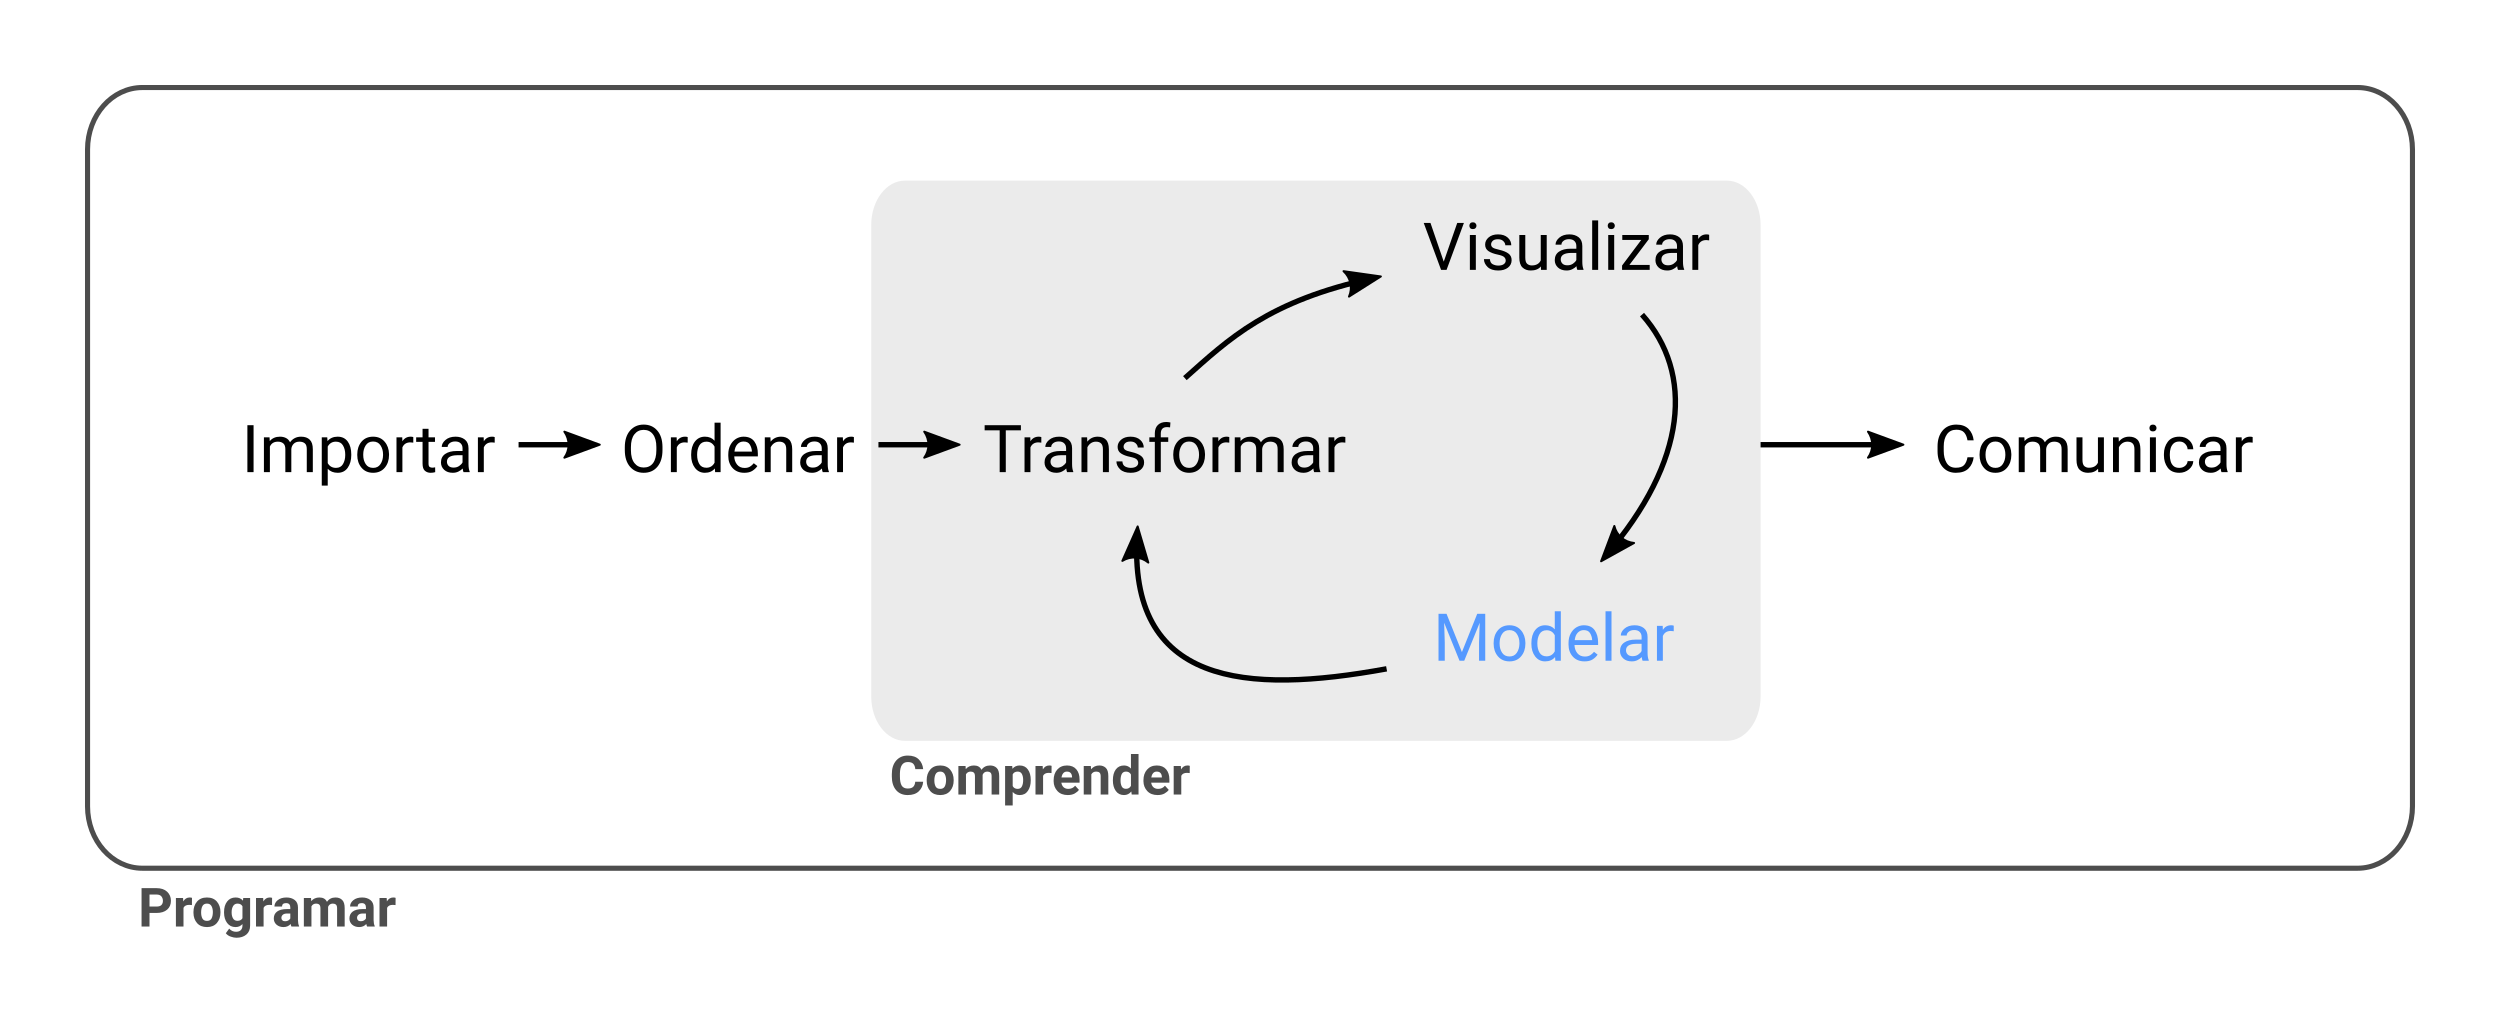
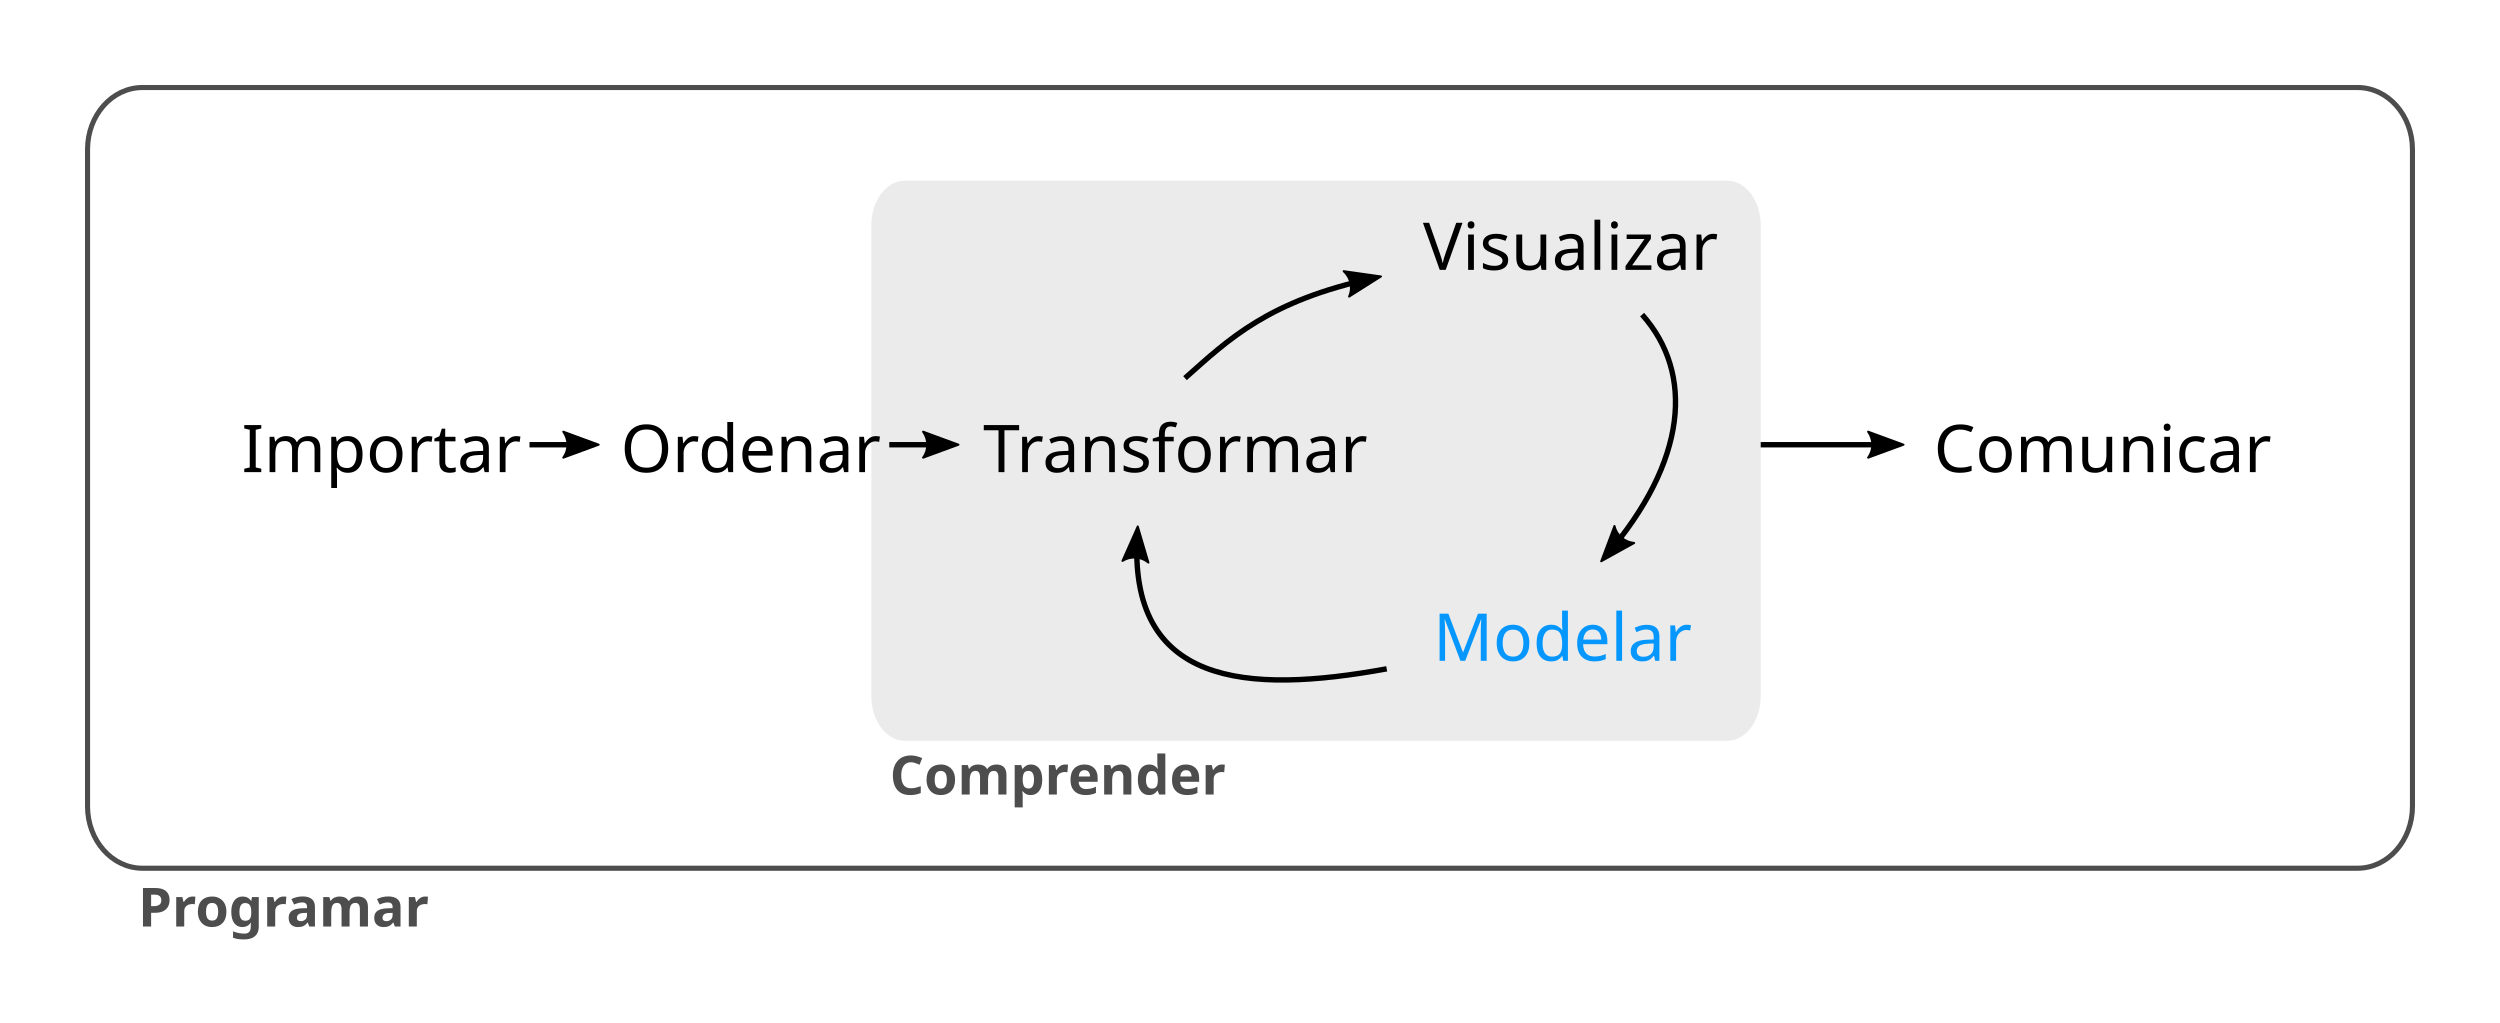
<svg xmlns="http://www.w3.org/2000/svg" version="1.1" id="svg2" width="147.09mm" height="60.173mm" viewBox="0 0 555.929 227.427">
  <defs id="defs6">
-     <marker style="overflow:visible" id="marker926" refX="0" refY="0" orient="auto">
-       <path transform="scale(-0.6)" d="M 8.719,4.034 -2.207,0.016 8.719,-4.002 c -1.745,2.372 -1.735,5.617 -6e-7,8.035 z" style="fill:#000000;fill-opacity:1;fill-rule:evenodd;stroke:#000000;stroke-width:0.625;stroke-linejoin:round;stroke-opacity:1" id="path924" />
-     </marker>
    <marker orient="auto" refY="0" refX="0" id="marker8276" style="overflow:visible">
      <path id="path8274" style="fill:#000000;fill-opacity:1;fill-rule:evenodd;stroke:#000000;stroke-width:0.625;stroke-linejoin:round;stroke-opacity:1" d="M 8.719,4.034 -2.207,0.016 8.719,-4.002 c -1.745,2.372 -1.735,5.617 -6e-7,8.035 z" transform="scale(-0.6)" />
    </marker>
    <marker orient="auto" refY="0" refX="0" id="marker7064" style="overflow:visible">
      <path id="path7062" style="fill:#000000;fill-opacity:1;fill-rule:evenodd;stroke:#000000;stroke-width:0.625;stroke-linejoin:round;stroke-opacity:1" d="M 8.719,4.034 -2.207,0.016 8.719,-4.002 c -1.745,2.372 -1.735,5.617 -6e-7,8.035 z" transform="scale(-0.6)" />
    </marker>
    <marker orient="auto" refY="0" refX="0" id="marker5888" style="overflow:visible">
      <path id="path5886" style="fill:#000000;fill-opacity:1;fill-rule:evenodd;stroke:#000000;stroke-width:0.625;stroke-linejoin:round;stroke-opacity:1" d="M 8.719,4.034 -2.207,0.016 8.719,-4.002 c -1.745,2.372 -1.735,5.617 -6e-7,8.035 z" transform="scale(-0.6)" />
    </marker>
    <marker orient="auto" refY="0" refX="0" id="marker5845" style="overflow:visible">
      <path id="path5843" style="fill:#000000;fill-opacity:1;fill-rule:evenodd;stroke:#000000;stroke-width:0.625;stroke-linejoin:round;stroke-opacity:1" d="M 8.719,4.034 -2.207,0.016 8.719,-4.002 c -1.745,2.372 -1.735,5.617 -6e-7,8.035 z" transform="scale(-0.6)" />
    </marker>
    <marker orient="auto" refY="0" refX="0" id="marker5115" style="overflow:visible">
      <path id="path5113" style="fill:#000000;fill-opacity:1;fill-rule:evenodd;stroke:#000000;stroke-width:0.625;stroke-linejoin:round;stroke-opacity:1" d="M 8.719,4.034 -2.207,0.016 8.719,-4.002 c -1.745,2.372 -1.735,5.617 -6e-7,8.035 z" transform="scale(-0.6)" />
    </marker>
+     <marker style="overflow:visible" id="marker4863" refX="0" refY="0" orient="auto">
+       <path transform="scale(-0.6)" d="M 8.719,4.034 -2.207,0.016 8.719,-4.002 c -1.745,2.372 -1.735,5.617 -6e-7,8.035 z" style="fill:#000000;fill-opacity:1;fill-rule:evenodd;stroke:#000000;stroke-width:0.625;stroke-linejoin:round;stroke-opacity:1" id="path4861" />
+     </marker>
    <marker orient="auto" refY="0" refX="0" id="Arrow2Mend" style="overflow:visible">
      <path id="path4604" style="fill:#000000;fill-opacity:1;fill-rule:evenodd;stroke:#000000;stroke-width:0.625;stroke-linejoin:round;stroke-opacity:1" d="M 8.719,4.034 -2.207,0.016 8.719,-4.002 c -1.745,2.372 -1.735,5.617 -6e-7,8.035 z" transform="scale(-0.6)" />
    </marker>
  </defs>
-   <g id="g71">
+   <g id="g1150">
    <rect ry="13.756" rx="12.201" y="19.465" x="19.465" height="173.605" width="517" id="rect4537" style="fill:none;fill-opacity:1;stroke:#4d4d4d;stroke-width:1.134;stroke-miterlimit:4;stroke-dasharray:none;paint-order:stroke markers fill" />
    <text id="text4571" y="206.033" x="30.712" style="font-style:normal;font-weight:normal;font-size:40px;line-height:1.25;font-family:sans-serif;letter-spacing:0px;word-spacing:0px;fill:#4d4d4d;fill-opacity:1;stroke:none" xml:space="preserve">
-       <tspan style="font-style:normal;font-variant:normal;font-weight:bold;font-stretch:normal;font-size:12px;font-family:Roboto;-inkscape-font-specification:'Roboto Bold';fill:#4d4d4d" y="206.033" x="30.712" id="tspan4569">Programar</tspan>
+       <tspan style="font-style:normal;font-variant:normal;font-weight:bold;font-stretch:normal;font-size:12px;font-family:'Fira Sans';-inkscape-font-specification:'Fira Sans Bold';fill:#4d4d4d" y="206.033" x="30.712" id="tspan4569">Programar</tspan>
    </text>
  </g>
-   <g id="g10460" transform="translate(37.68559,19.46457)">
-     <g id="g66">
-       <path style="fill:none;stroke:#000000;stroke-width:1.2;stroke-linecap:butt;stroke-linejoin:miter;stroke-miterlimit:4;stroke-dasharray:none;stroke-opacity:1;marker-end:url(#marker5115)" d="m 353.673,79.432 h 30.311" id="path5111" />
-       <rect ry="9.871" rx="7.498" y="20.7" x="156.05" height="124.58" width="197.771" id="rect4539" style="fill:#ebebeb;fill-opacity:1;stroke:none;stroke-width:0.594;stroke-miterlimit:4;stroke-dasharray:none;paint-order:stroke markers fill" />
-       <text xml:space="preserve" style="font-style:normal;font-weight:normal;font-size:40px;line-height:1.25;font-family:sans-serif;letter-spacing:0px;word-spacing:0px;fill:#000000;fill-opacity:1;stroke:none" x="16.013" y="85.532" id="text4543">
-         <tspan id="tspan4541" x="16.013" y="85.532" style="font-style:normal;font-variant:normal;font-weight:normal;font-stretch:normal;font-size:14.667px;font-family:Roboto;-inkscape-font-specification:Roboto">Importar</tspan>
-       </text>
-       <text id="text4547" y="85.532" x="100.393" style="font-style:normal;font-weight:normal;font-size:40px;line-height:1.25;font-family:sans-serif;letter-spacing:0px;word-spacing:0px;fill:#000000;fill-opacity:1;stroke:none" xml:space="preserve">
-         <tspan style="font-style:normal;font-variant:normal;font-weight:normal;font-stretch:normal;font-size:14.667px;font-family:Roboto;-inkscape-font-specification:Roboto" y="85.532" x="100.393" id="tspan4545">Ordenar</tspan>
-       </text>
-       <text xml:space="preserve" style="font-style:normal;font-weight:normal;font-size:40px;line-height:1.25;font-family:sans-serif;letter-spacing:0px;word-spacing:0px;fill:#000000;fill-opacity:1;stroke:none" x="180.912" y="85.532" id="text4551">
-         <tspan id="tspan4549" x="180.912" y="85.532" style="font-style:normal;font-variant:normal;font-weight:normal;font-stretch:normal;font-size:14.667px;font-family:Roboto;-inkscape-font-specification:Roboto;fill:#000000">Transformar</tspan>
-       </text>
-       <text id="text4555" y="40.543" x="278.707" style="font-style:normal;font-weight:normal;font-size:40px;line-height:1.25;font-family:sans-serif;letter-spacing:0px;word-spacing:0px;fill:#000000;fill-opacity:1;stroke:none" xml:space="preserve">
-         <tspan style="font-style:normal;font-variant:normal;font-weight:normal;font-stretch:normal;font-size:14.667px;font-family:Roboto;-inkscape-font-specification:Roboto;fill:#000000" y="40.543" x="278.707" id="tspan4553">Visualizar</tspan>
-       </text>
-       <text xml:space="preserve" style="font-style:normal;font-weight:normal;font-size:40px;line-height:1.25;font-family:sans-serif;letter-spacing:0px;word-spacing:0px;fill:#000000;fill-opacity:1;stroke:none" x="280.995" y="127.472" id="text4559">
-         <tspan id="tspan4557" x="280.995" y="127.472" style="font-style:normal;font-variant:normal;font-weight:normal;font-stretch:normal;font-size:14.667px;font-family:Roboto;-inkscape-font-specification:Roboto;fill:#5599ff">Modelar</tspan>
-       </text>
-       <text id="text4563" y="85.532" x="392.314" style="font-style:normal;font-weight:normal;font-size:40px;line-height:1.25;font-family:sans-serif;letter-spacing:0px;word-spacing:0px;fill:#000000;fill-opacity:1;stroke:none" xml:space="preserve">
-         <tspan style="font-style:normal;font-variant:normal;font-weight:normal;font-stretch:normal;font-size:14.667px;font-family:Roboto;-inkscape-font-specification:Roboto;fill:#000000" y="85.532" x="392.314" id="tspan4561">Comunicar</tspan>
-       </text>
-       <text id="text4567" y="157.211" x="160.133" style="font-style:normal;font-weight:normal;font-size:40px;line-height:1.25;font-family:sans-serif;letter-spacing:0px;word-spacing:0px;fill:#4d4d4d;fill-opacity:1;stroke:none" xml:space="preserve">
-         <tspan style="font-style:normal;font-variant:normal;font-weight:bold;font-stretch:normal;font-size:12px;font-family:Roboto;-inkscape-font-specification:'Roboto Bold';fill:#4d4d4d" y="157.211" x="160.133" id="tspan4565">Comprender</tspan>
-       </text>
-       <path style="fill:none;stroke:#000000;stroke-width:1.2;stroke-linecap:butt;stroke-linejoin:miter;stroke-miterlimit:4;stroke-dasharray:none;stroke-opacity:1;marker-end:url(#Arrow2Mend)" d="M 77.629,79.432 H 94.09" id="path4575" />
-       <path style="fill:none;stroke:#000000;stroke-width:1.2;stroke-linecap:butt;stroke-linejoin:miter;stroke-miterlimit:4;stroke-dasharray:none;stroke-opacity:1;marker-end:url(#marker5888)" d="m 225.798,64.625 c 9.751,-8.661 18.494,-17.212 42.027,-22.267" id="path5884" />
-       <path style="fill:none;stroke:#000000;stroke-width:1.2;stroke-linecap:butt;stroke-linejoin:miter;stroke-miterlimit:4;stroke-dasharray:none;stroke-opacity:1;marker-end:url(#marker7064)" d="m 270.654,129.264 c -31.299,5.723 -57.674,3.741 -55.451,-30.077" id="path7060" />
-       <path style="fill:none;stroke:#000000;stroke-width:1.2;stroke-linecap:butt;stroke-linejoin:miter;stroke-miterlimit:4;stroke-dasharray:none;stroke-opacity:1;marker-end:url(#marker8276)" d="m 327.452,50.499 c 11.592,13.041 10.135,32.526 -8.07,53.638" id="path8272" />
-       <path id="path922" d="m 157.654,79.432 h 16.461" style="fill:none;stroke:#000000;stroke-width:1.2;stroke-linecap:butt;stroke-linejoin:miter;stroke-miterlimit:4;stroke-dasharray:none;stroke-opacity:1;marker-end:url(#marker926)" />
-     </g>
+   <g id="g1145" transform="translate(9.68092)">
+     <path id="path5111" d="m 381.703,98.897 h 30.311" style="fill:none;stroke:#000000;stroke-width:1.2;stroke-linecap:butt;stroke-linejoin:miter;stroke-miterlimit:4;stroke-dasharray:none;stroke-opacity:1;marker-end:url(#marker5115)" />
+     <rect style="fill:#ebebeb;fill-opacity:1;stroke:none;stroke-width:0.594;stroke-miterlimit:4;stroke-dasharray:none;paint-order:stroke markers fill" id="rect4539" width="197.771" height="124.58" x="184.08" y="40.164" rx="7.498" ry="9.871" />
+     <text id="text4543" y="104.997" x="44.044" style="font-style:normal;font-weight:normal;font-size:40px;line-height:1.25;font-family:sans-serif;letter-spacing:0px;word-spacing:0px;fill:#000000;fill-opacity:1;stroke:none" xml:space="preserve">
+       <tspan style="font-style:normal;font-variant:normal;font-weight:normal;font-stretch:normal;font-size:14.667px;font-family:'Fira Sans';-inkscape-font-specification:'Fira Sans'" y="104.997" x="44.044" id="tspan4541">Importar</tspan>
+     </text>
+     <text xml:space="preserve" style="font-style:normal;font-weight:normal;font-size:40px;line-height:1.25;font-family:sans-serif;letter-spacing:0px;word-spacing:0px;fill:#000000;fill-opacity:1;stroke:none" x="128.343" y="104.997" id="text4547">
+       <tspan id="tspan4545" x="128.343" y="104.997" style="font-style:normal;font-variant:normal;font-weight:normal;font-stretch:normal;font-size:14.667px;font-family:'Fira Sans';-inkscape-font-specification:'Fira Sans'">Ordenar</tspan>
+     </text>
+     <text id="text4551" y="104.997" x="208.942" style="font-style:normal;font-weight:normal;font-size:40px;line-height:1.25;font-family:sans-serif;letter-spacing:0px;word-spacing:0px;fill:#000000;fill-opacity:1;stroke:none" xml:space="preserve">
+       <tspan style="font-style:normal;font-variant:normal;font-weight:normal;font-stretch:normal;font-size:14.667px;font-family:'Fira Sans';-inkscape-font-specification:'Fira Sans'" y="104.997" x="208.942" id="tspan4549">Transformar</tspan>
+     </text>
+     <text xml:space="preserve" style="font-style:normal;font-weight:normal;font-size:40px;line-height:1.25;font-family:sans-serif;letter-spacing:0px;word-spacing:0px;fill:#000000;fill-opacity:1;stroke:none" x="306.737" y="60.007" id="text4555">
+       <tspan id="tspan4553" x="306.737" y="60.007" style="font-style:normal;font-variant:normal;font-weight:normal;font-stretch:normal;font-size:14.667px;font-family:'Fira Sans';-inkscape-font-specification:'Fira Sans'">Visualizar</tspan>
+     </text>
+     <text id="text4559" y="146.937" x="309.025" style="font-style:normal;font-weight:normal;font-size:40px;line-height:1.25;font-family:sans-serif;letter-spacing:0px;word-spacing:0px;fill:#000000;fill-opacity:1;stroke:none" xml:space="preserve">
+       <tspan style="font-style:normal;font-variant:normal;font-weight:normal;font-stretch:normal;font-size:14.667px;font-family:'Fira Sans';-inkscape-font-specification:'Fira Sans';fill:#0597fe" y="146.937" x="309.025" id="tspan4557">Modelar</tspan>
+     </text>
+     <text xml:space="preserve" style="font-style:normal;font-weight:normal;font-size:40px;line-height:1.25;font-family:sans-serif;letter-spacing:0px;word-spacing:0px;fill:#000000;fill-opacity:1;stroke:none" x="420.344" y="104.997" id="text4563">
+       <tspan id="tspan4561" x="420.344" y="104.997" style="font-style:normal;font-variant:normal;font-weight:normal;font-stretch:normal;font-size:14.667px;font-family:'Fira Sans';-inkscape-font-specification:'Fira Sans'">Comunicar</tspan>
+     </text>
+     <text xml:space="preserve" style="font-style:normal;font-weight:normal;font-size:40px;line-height:1.25;font-family:sans-serif;letter-spacing:0px;word-spacing:0px;fill:#4d4d4d;fill-opacity:1;stroke:none" x="188.163" y="176.675" id="text4567">
+       <tspan id="tspan4565" x="188.163" y="176.675" style="font-style:normal;font-variant:normal;font-weight:bold;font-stretch:normal;font-size:12px;font-family:'Fira Sans';-inkscape-font-specification:'Fira Sans Bold';fill:#4d4d4d">Comprender</tspan>
+     </text>
+     <path id="path4575" d="m 108.066,98.897 h 13.784" style="fill:none;stroke:#000000;stroke-width:1.2;stroke-linecap:butt;stroke-linejoin:miter;stroke-miterlimit:4;stroke-dasharray:none;stroke-opacity:1;marker-end:url(#Arrow2Mend)" />
+     <path style="fill:none;stroke:#000000;stroke-width:1.2;stroke-linecap:butt;stroke-linejoin:miter;stroke-miterlimit:4;stroke-dasharray:none;stroke-opacity:1;marker-end:url(#marker4863)" d="m 188.069,98.897 h 13.794" id="path4859" />
+     <path id="path5884" d="m 253.828,84.09 c 9.751,-8.661 18.494,-17.212 42.027,-22.267" style="fill:none;stroke:#000000;stroke-width:1.2;stroke-linecap:butt;stroke-linejoin:miter;stroke-miterlimit:4;stroke-dasharray:none;stroke-opacity:1;marker-end:url(#marker5888)" />
+     <path id="path7060" d="m 298.684,148.729 c -31.299,5.723 -57.674,3.741 -55.451,-30.077" style="fill:none;stroke:#000000;stroke-width:1.2;stroke-linecap:butt;stroke-linejoin:miter;stroke-miterlimit:4;stroke-dasharray:none;stroke-opacity:1;marker-end:url(#marker7064)" />
+     <path id="path8272" d="m 355.483,69.963 c 11.592,13.041 10.135,32.526 -8.07,53.638" style="fill:none;stroke:#000000;stroke-width:1.2;stroke-linecap:butt;stroke-linejoin:miter;stroke-miterlimit:4;stroke-dasharray:none;stroke-opacity:1;marker-end:url(#marker8276)" />
  </g>
</svg>
